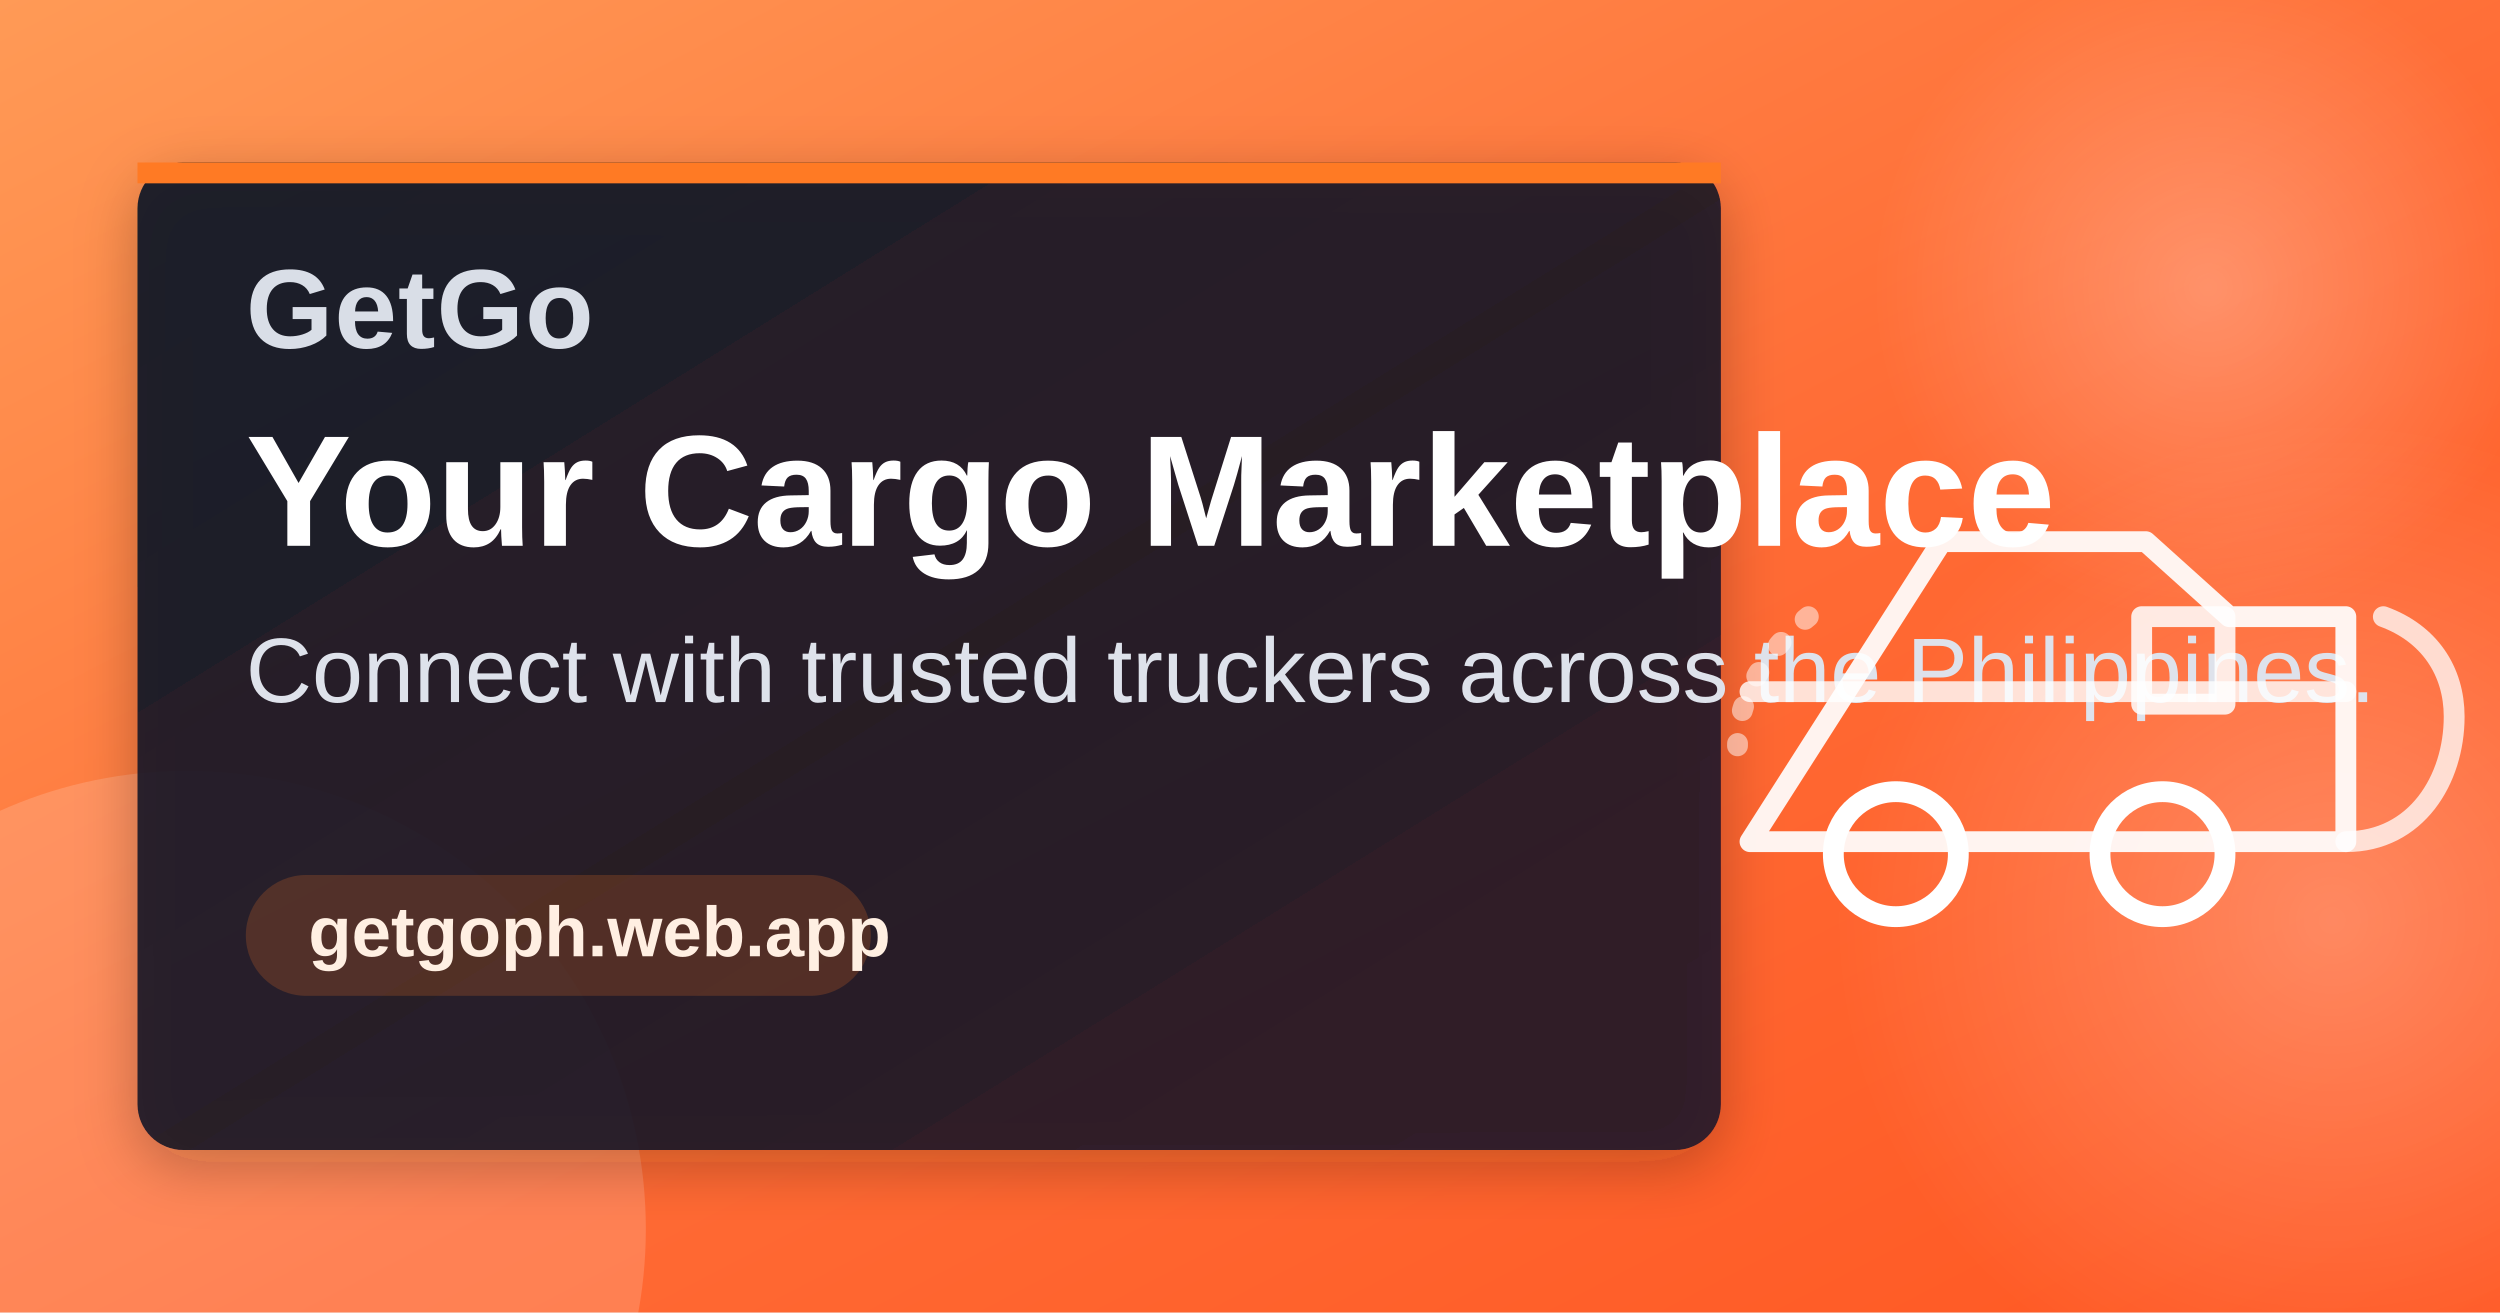
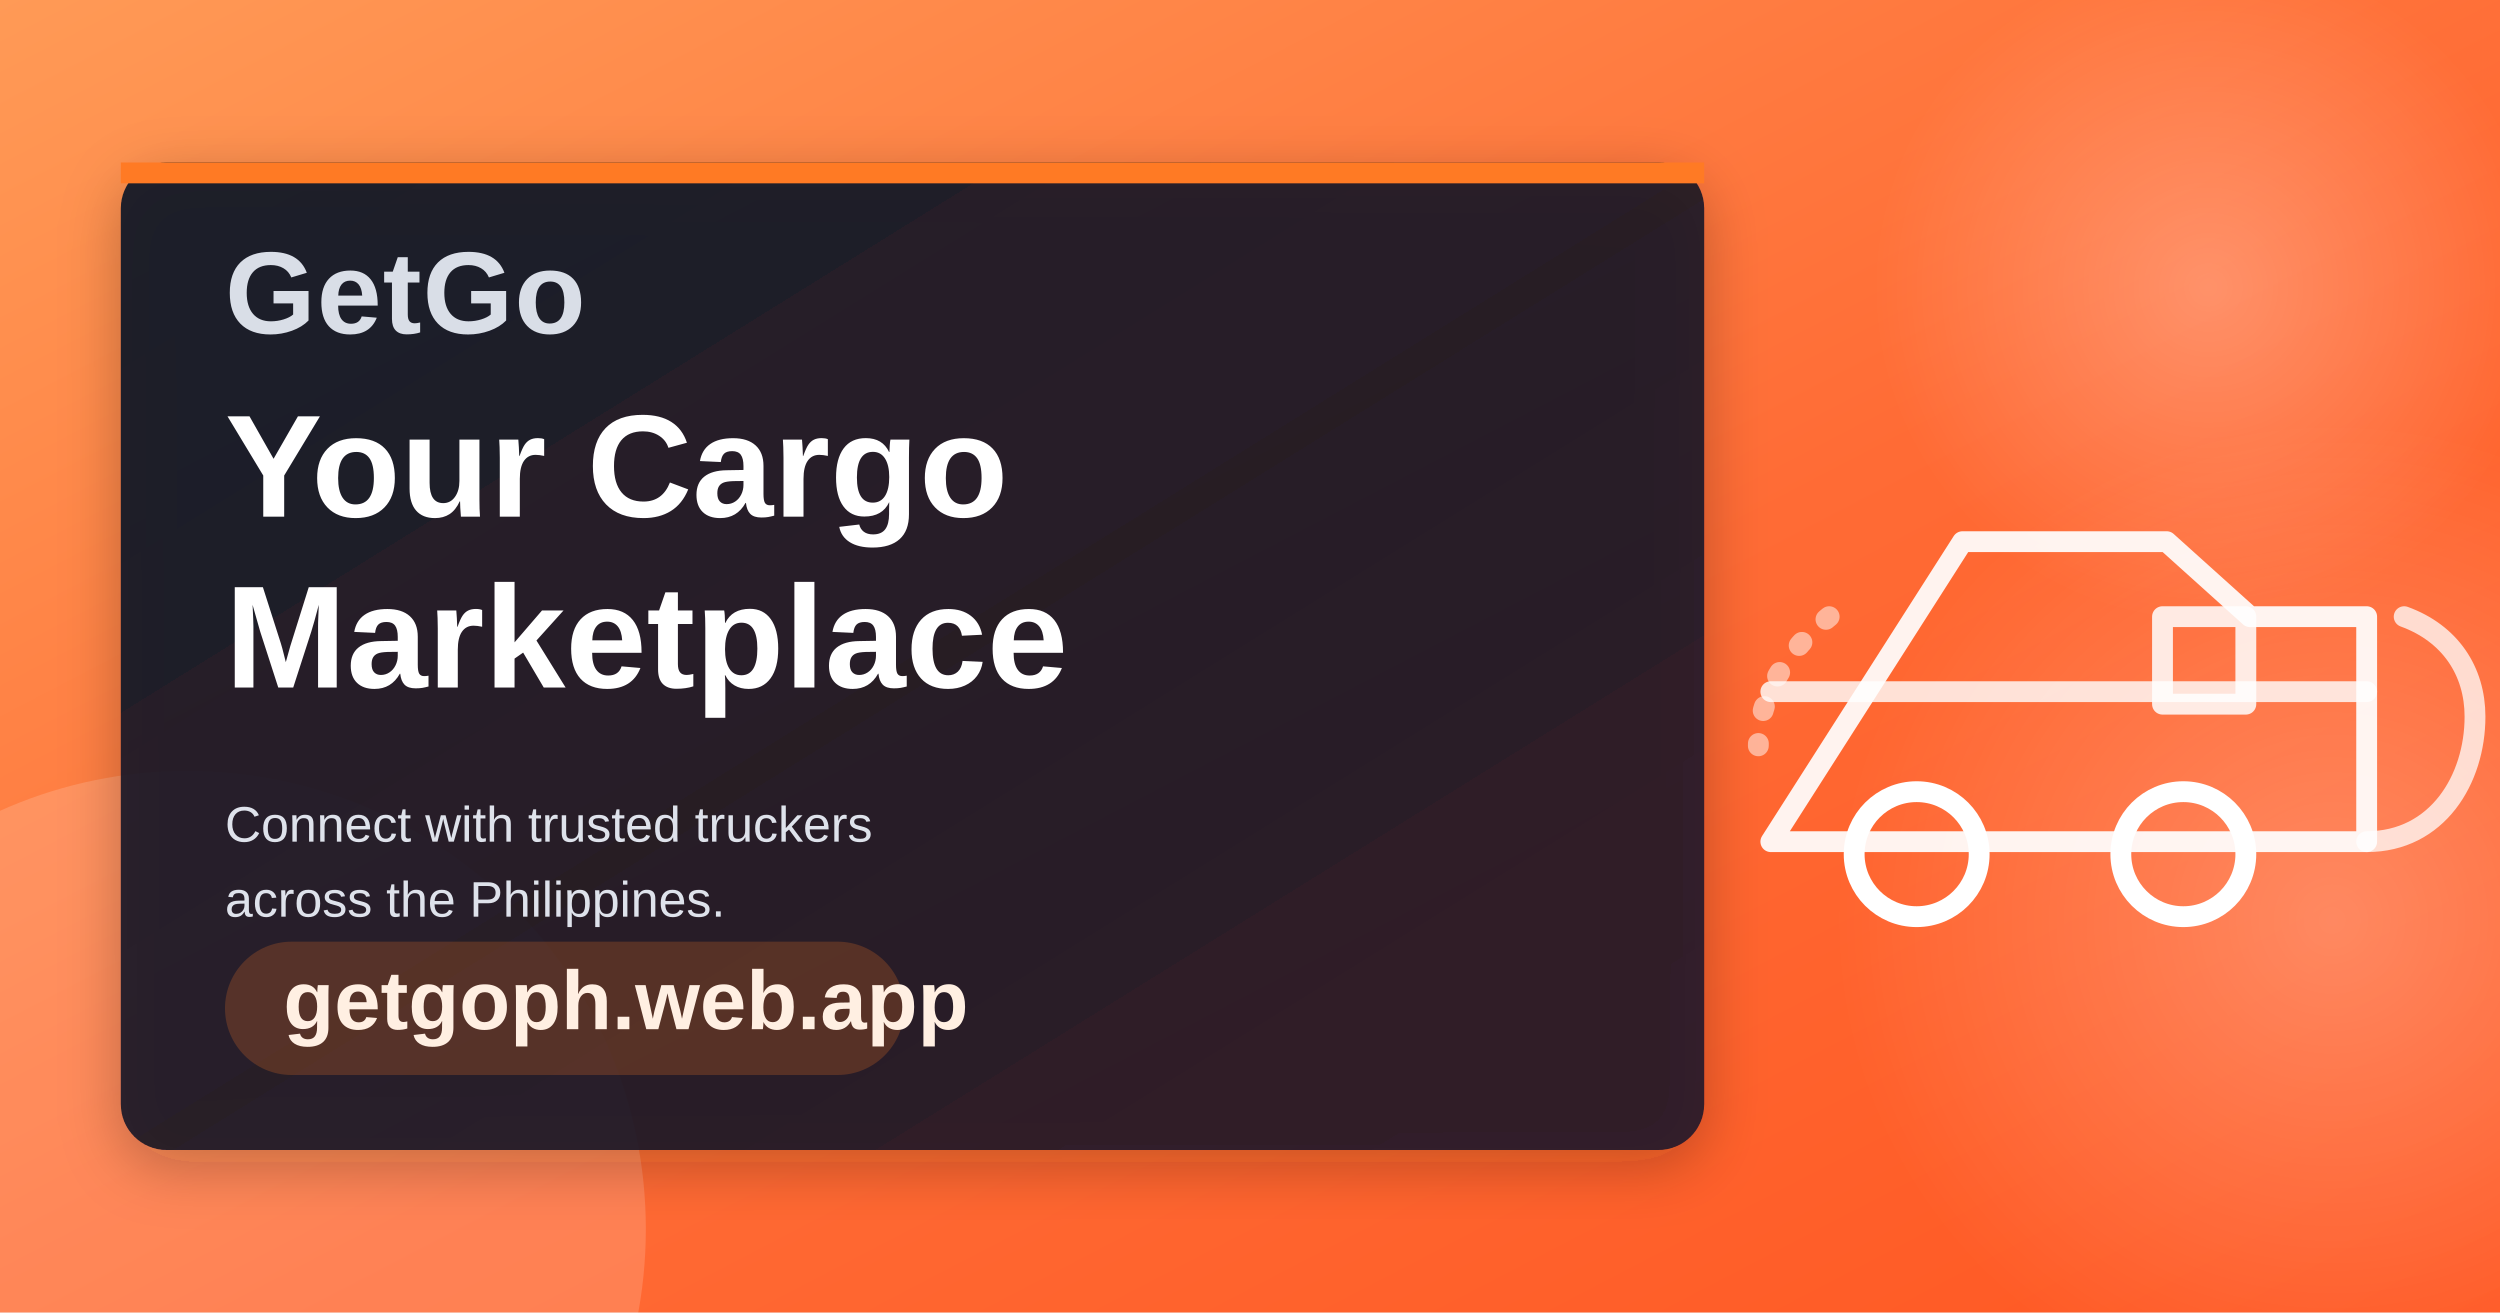
<svg xmlns="http://www.w3.org/2000/svg" width="1200" height="630" viewBox="0 0 1200 630" role="img" aria-labelledby="title desc">
  <defs>
    <linearGradient id="bgGradient" x1="0%" y1="0%" x2="100%" y2="100%">
      <stop offset="0%" stop-color="#FF9A56" />
      <stop offset="55%" stop-color="#FF6B35" />
      <stop offset="100%" stop-color="#FF5722" />
    </linearGradient>
    <radialGradient id="orbLight" cx="50%" cy="50%" r="50%">
      <stop offset="0%" stop-color="#ffffff" stop-opacity="0.26" />
      <stop offset="100%" stop-color="#ffffff" stop-opacity="0" />
    </radialGradient>
    <linearGradient id="panelGradient" x1="0%" y1="0%" x2="100%" y2="100%">
      <stop offset="0%" stop-color="#0C1326" stop-opacity="0.92" />
      <stop offset="100%" stop-color="#1E162B" stop-opacity="0.88" />
    </linearGradient>
    <filter id="softShadow" x="-20%" y="-20%" width="140%" height="140%">
      <feDropShadow dx="0" dy="8" stdDeviation="14" flood-color="#2A1307" flood-opacity="0.28" />
    </filter>
  </defs>
  <rect width="1200" height="630" fill="url(#bgGradient)" />
  <circle cx="1060" cy="138" r="160" fill="url(#orbLight)" />
  <circle cx="1120" cy="442" r="240" fill="url(#orbLight)" />
  <circle cx="90" cy="590" r="220" fill="#FFFFFF" opacity="0.16" />
-   <rect x="66" y="78" width="760" height="474" rx="22" fill="url(#panelGradient)" filter="url(#softShadow)" />
-   <rect x="66" y="78" width="760" height="10" fill="#FF7A24" />
-   <text x="118" y="167" fill="#D9DEE7" font-family="Outfit, Poppins, Arial, sans-serif" font-size="54" font-weight="700" letter-spacing="0.5">GetGo</text>
-   <text x="118" y="262" fill="#FFFFFF" font-family="Outfit, Poppins, Arial, sans-serif" font-size="76" font-weight="800">Your Cargo Marketplace</text>
-   <text x="118" y="337" fill="#DEE2EB" font-family="Outfit, Poppins, Arial, sans-serif" font-size="44" font-weight="500">Connect with trusted truckers across the Philippines.</text>
-   <rect x="118" y="420" width="300" height="58" rx="29" fill="#FF7A24" opacity="0.2" />
-   <text x="148" y="459" fill="#FFEFE2" font-family="Outfit, Poppins, Arial, sans-serif" font-size="34" font-weight="700">getgoph.web.app</text>
-   <g transform="translate(840,240)" stroke="#FFFFFF" stroke-width="10" fill="none" stroke-linecap="round" stroke-linejoin="round">
+   <rect x="58" y="78" width="760" height="474" rx="22" fill="url(#panelGradient)" filter="url(#softShadow)" />
+   <rect x="58" y="78" width="760" height="10" fill="#FF7A24" />
+   <text x="108" y="160" fill="#D9DEE7" font-family="Outfit, Poppins, Arial, sans-serif" font-size="56" font-weight="700" letter-spacing="0.5">GetGo</text>
+   <text x="108" y="248" fill="#FFFFFF" font-family="Outfit, Poppins, Arial, sans-serif" font-size="70" font-weight="800">
+     <tspan x="108" dy="0">Your Cargo</tspan>
+     <tspan x="108" dy="82">Marketplace</tspan>
+   </text>
+   <text x="108" y="404" fill="#DEE2EB" font-family="Outfit, Poppins, Arial, sans-serif" font-size="24" font-weight="500">
+     <tspan x="108" dy="0">Connect with trusted truckers</tspan>
+     <tspan x="108" dy="36">across the Philippines.</tspan>
+   </text>
+   <rect x="108" y="452" width="326" height="64" rx="32" fill="#FF7A24" opacity="0.22" />
+   <text x="136" y="494" fill="#FFEFE2" font-family="Outfit, Poppins, Arial, sans-serif" font-size="40" font-weight="700">getgoph.web.app</text>
+   <g transform="translate(850,240)" stroke="#FFFFFF" stroke-width="10" fill="none" stroke-linecap="round" stroke-linejoin="round">
    <path d="M0 92 H286" opacity="0.8" />
    <path d="M92 20 H190 L230 56 H286 V164 H0 Z" opacity="0.92" />
    <path d="M188 56 H228 V98 H188 Z" opacity="0.85" />
    <circle cx="70" cy="170" r="30" />
    <circle cx="198" cy="170" r="30" />
    <path d="M286 164 C320 164 338 134 338 104 C338 82 326 64 304 56" opacity="0.75" />
    <path d="M28 56 C8 72 -6 94 -6 118" opacity="0.5" stroke-dasharray="2 16" />
  </g>
</svg>
